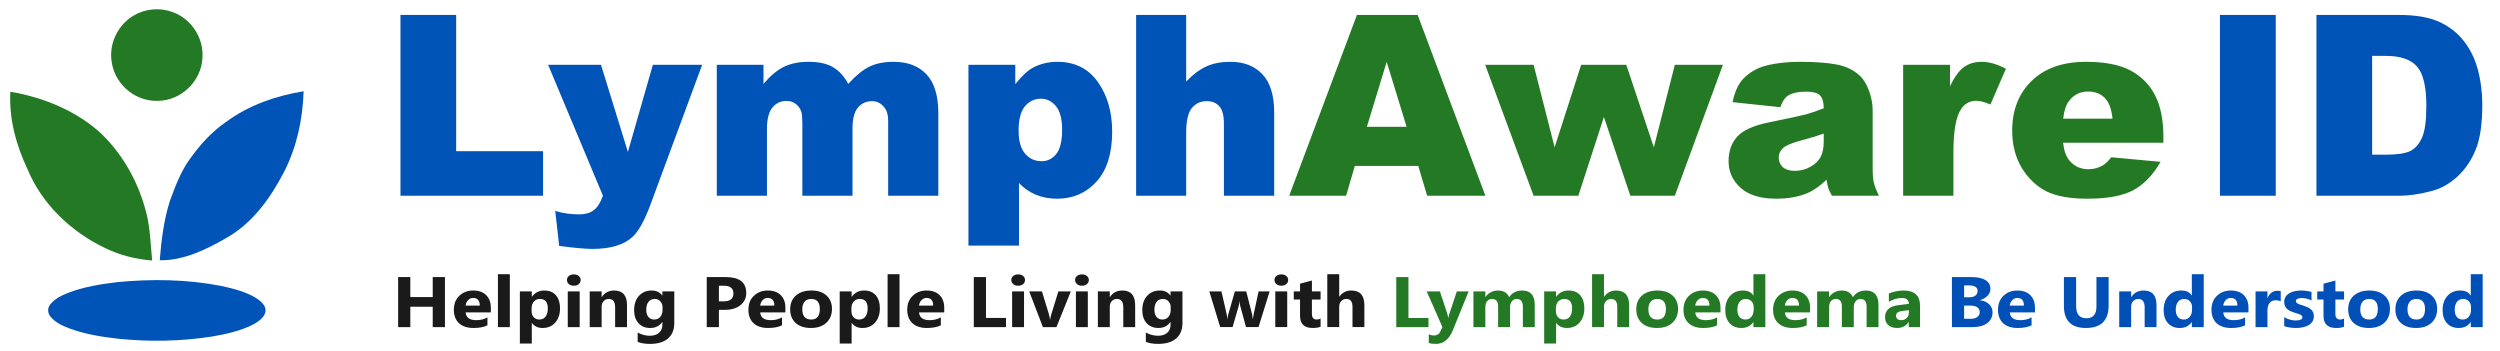
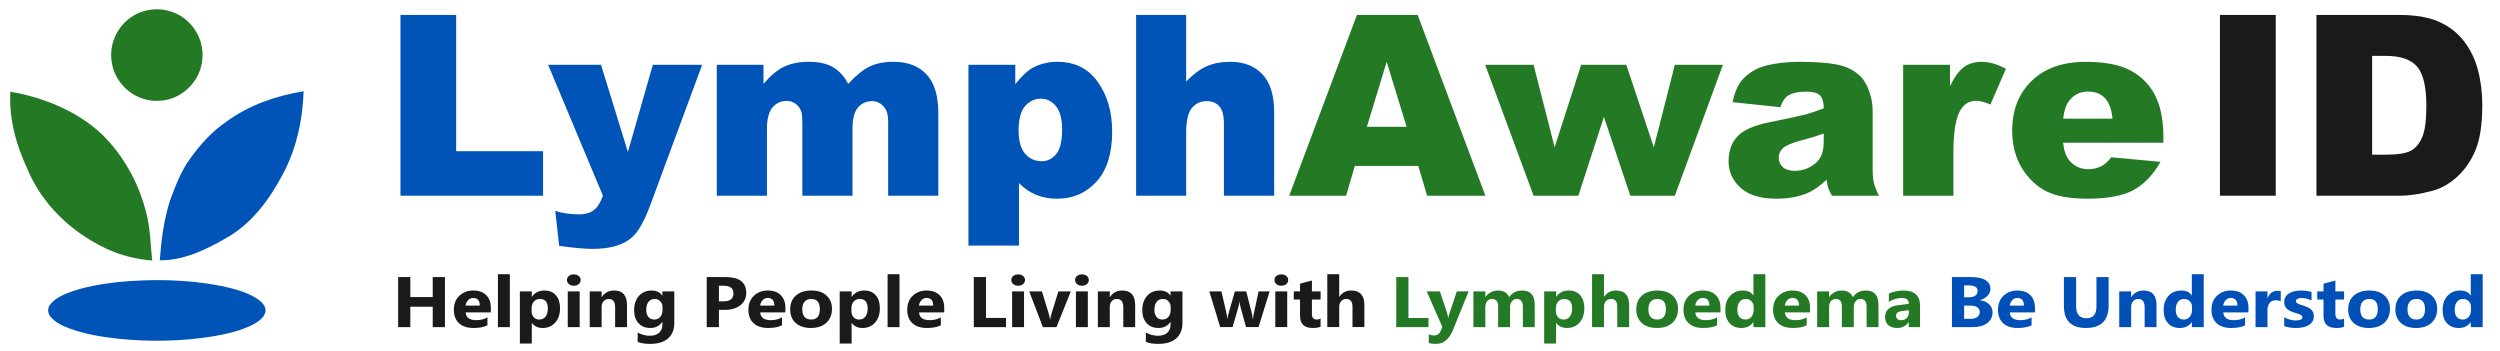
<svg xmlns="http://www.w3.org/2000/svg" version="1.1" viewBox="0 0 1204 169" width="1204.0pt" height="169.0pt" id="svg94">
  <defs id="defs94">
    <rect x="1400" y="25.743" width="177.228" height="147.525" id="rect12" />
    <rect x="1390.099" y="24.752" width="202.97" height="157.426" id="rect11" />
    <rect x="1390.244" y="25.61" width="157.317" height="131.707" id="rect10" />
    <rect x="1392.683" y="20.732" width="242.683" height="165.854" id="rect9" />
    <linearGradient id="swatch8">
      <stop style="stop-color:#044877;stop-opacity:1;" offset="0" id="stop9" />
    </linearGradient>
    <rect x="1395.122" y="35.366" width="163.415" height="106.098" id="rect3" />
    <rect x="1396.341" y="18.293" width="171.951" height="150" id="rect2" />
    <rect x="1387.805" y="24.39" width="223.171" height="141.463" id="rect1" />
  </defs>
-   <g id="text127" style="font-weight:900;font-size:121.446px;font-family:Arial;-inkscape-font-specification:'Arial, Heavy';fill:#0053b7;stroke:#0e0e0e;stroke-width:0;stroke-linejoin:round" transform="scale(0.9984336,1.001569)" aria-label="LymphAware ID">
-     <path d="M 193.169,7.19 H 220.032 V 72.716 h 41.925 v 21.407 h -68.788 z m 71.219,23.957 h 25.499 l 12.987,41.925 12.038,-41.925 h 23.779 l -24.965,67.305 q -4.27,11.504 -8.717,15.537 -6.286,5.693 -19.154,5.693 -5.218,0 -16.13,-1.423 l -1.898,-16.841 q 5.218,1.66 11.623,1.66 4.27,0 6.879,-1.957 2.668,-1.957 4.507,-6.997 z m 81.359,0 h 22.534 v 9.191 q 4.863,-5.752 9.784,-8.183 4.981,-2.431 11.979,-2.431 7.531,0 11.919,2.668 4.388,2.668 7.175,7.946 5.693,-6.167 10.377,-8.361 4.685,-2.253 11.563,-2.253 10.14,0 15.833,6.049 5.693,5.989 5.693,18.798 V 94.124 H 428.411 V 58.247 q 0,-4.27 -1.66,-6.345 -2.431,-3.261 -6.049,-3.261 -4.27,0 -6.879,3.084 -2.609,3.084 -2.609,9.903 V 94.124 H 387.02 V 59.433 q 0,-4.151 -0.474,-5.633 -0.771,-2.372 -2.668,-3.795 -1.898,-1.482 -4.447,-1.482 -4.151,0 -6.819,3.143 -2.668,3.143 -2.668,10.318 V 94.124 H 345.747 Z M 467.134,118.081 V 31.147 h 22.593 v 9.31 q 4.685,-5.871 8.598,-7.946 5.278,-2.787 11.682,-2.787 12.631,0 19.51,9.666 6.938,9.666 6.938,23.898 0,15.714 -7.531,24.016 -7.531,8.243 -19.035,8.243 -5.574,0 -10.2,-1.898 -4.566,-1.898 -8.183,-5.633 v 30.065 z m 24.194,-55.267 q 0,7.472 3.143,11.089 3.143,3.617 7.946,3.617 4.21,0 7.057,-3.439 2.846,-3.499 2.846,-11.801 0,-7.65 -2.965,-11.208 -2.965,-3.617 -7.235,-3.617 -4.625,0 -7.709,3.617 -3.084,3.617 -3.084,11.741 z M 548.019,7.19 h 24.135 V 39.212 q 4.922,-5.1 9.784,-7.294 4.863,-2.194 11.504,-2.194 9.844,0 15.477,5.989 5.693,5.989 5.693,18.383 V 94.124 H 590.359 V 59.492 q 0,-5.93 -2.194,-8.361 -2.194,-2.491 -6.167,-2.491 -4.388,0 -7.116,3.321 -2.728,3.321 -2.728,11.919 v 30.243 H 548.019 Z" id="path1" />
-     <path style="fill:#247a24" d="m 684.112,79.773 h -30.599 l -4.21,14.351 H 621.847 L 654.521,7.19 h 29.294 l 32.674,86.934 h -28.108 z m -5.633,-18.798 -9.607,-31.251 -9.547,31.251 z m 37.893,-29.828 h 23.364 l 10.14,39.672 12.809,-39.672 h 21.763 l 13.283,39.672 10.14,-39.672 h 23.186 L 807.871,94.124 H 786.404 L 773.655,56.231 761.32,94.124 h -21.585 z m 142.379,20.399 -23.068,-2.431 q 1.305,-6.049 3.736,-9.488 2.491,-3.499 7.116,-6.049 3.321,-1.838 9.132,-2.846 5.811,-1.008 12.572,-1.008 10.852,0 17.434,1.245 6.582,1.186 10.97,5.04 3.084,2.668 4.863,7.59 1.779,4.863 1.779,9.31 v 27.812 q 0,4.447 0.534,6.997 0.593,2.491 2.491,6.404 h -22.653 q -1.364,-2.431 -1.779,-3.677 -0.415,-1.305 -0.83,-4.032 -4.744,4.566 -9.429,6.523 -6.404,2.609 -14.884,2.609 -11.267,0 -17.138,-5.218 -5.811,-5.218 -5.811,-12.868 0,-7.175 4.21,-11.801 4.21,-4.625 15.537,-6.879 13.58,-2.728 17.612,-3.795 4.032,-1.127 8.539,-2.906 0,-4.447 -1.838,-6.226 -1.838,-1.779 -6.464,-1.779 -5.93,0 -8.895,1.898 -2.313,1.482 -3.736,5.574 z m 20.933,12.69 q -4.981,1.779 -10.377,3.143 -7.353,1.957 -9.31,3.854 -2.016,1.957 -2.016,4.447 0,2.846 1.957,4.685 2.016,1.779 5.871,1.779 4.032,0 7.472,-1.957 3.499,-1.957 4.922,-4.744 1.482,-2.846 1.482,-7.353 z m 38.308,-33.089 h 22.593 v 10.318 q 3.261,-6.701 6.701,-9.191 3.499,-2.55 8.598,-2.55 5.337,0 11.682,3.321 l -7.472,17.197 q -4.27,-1.779 -6.76,-1.779 -4.744,0 -7.353,3.914 -3.736,5.515 -3.736,20.636 v 21.111 h -24.254 z m 125.538,37.477 h -48.389 q 0.652,5.811 3.143,8.658 3.499,4.092 9.132,4.092 3.558,0 6.76,-1.779 1.957,-1.127 4.21,-3.973 l 23.779,2.194 q -5.456,9.488 -13.165,13.639 -7.709,4.092 -22.119,4.092 -12.512,0 -19.688,-3.499 -7.175,-3.558 -11.919,-11.208 -4.685,-7.709 -4.685,-18.086 0,-14.766 9.429,-23.898 9.488,-9.132 26.151,-9.132 13.52,0 21.348,4.092 7.827,4.092 11.919,11.86 4.092,7.768 4.092,20.221 z m -24.55,-11.563 q -0.712,-6.997 -3.795,-10.022 -3.024,-3.024 -8.005,-3.024 -5.752,0 -9.191,4.566 -2.194,2.846 -2.787,8.48 z" id="path3" />
-     <path d="m 1070.799,7.19 h 26.922 V 94.124 h -26.922 z m 46.55,0 h 39.909 q 11.801,0 19.035,3.202 7.294,3.202 12.038,9.191 4.744,5.989 6.879,13.935 2.135,7.946 2.135,16.841 0,13.935 -3.202,21.644 -3.143,7.65 -8.776,12.868 -5.633,5.159 -12.097,6.879 -8.836,2.372 -16.011,2.372 h -39.909 z m 26.863,19.688 V 74.377 h 6.582 q 8.421,0 11.979,-1.838 3.558,-1.898 5.574,-6.523 2.016,-4.685 2.016,-15.121 0,-13.817 -4.507,-18.917 -4.507,-5.1 -14.944,-5.1 z" id="path4" />
-   </g>
  <path d="M 68.46 5.62 C 72.51 4.28 76.84 4.09 80.97 5.15 C 91.13 7.61 98.33 17.57 97.49 28.01 C 96.90 39.18 87.20 48.50 76.00 48.57 C 65.51 48.91 55.98 41.23 53.98 30.95 C 51.67 20.23 58.06 9.06 68.46 5.62 Z" fill="#2c922b" id="path2" style="fill:#247a24;fill-opacity:1" />
  <path d="M 146.23 43.94 C 145.77 57.44 142.98 70.73 136.79 82.80 C 130.24 95.46 121.46 107.72 108.73 114.74 C 99.36 120.22 88.01 125.62 76.94 125.33 C 77.68 115.77 78.90 105.94 81.82 96.77 C 84.36 89.85 87.12 82.48 91.49 76.50 C 96.36 69.72 101.85 63.53 108.78 58.79 C 119.87 50.60 132.73 46.18 146.23 43.94 Z" fill="#0053b7" id="path17" />
  <path d="M 4.98 44.18 C 20.90 46.85 37.37 53.56 49.20 64.78 C 59.81 75.21 67.06 88.67 70.60 103.07 C 72.38 110.26 72.51 118.07 73.29 125.47 C 65.27 124.81 57.77 122.95 50.53 119.42 C 34.39 111.75 20.29 98.39 13.36 81.75 C 7.78 69.94 4.30 57.35 4.98 44.18 Z" fill="#2c922b" id="path18" style="fill:#247a24;fill-opacity:1" />
  <path d="M 56.49 135.87 C 73.09 134.27 90.15 134.51 106.55 137.71 C 112.26 138.95 118.44 140.50 123.45 143.60 C 125.51 144.99 128.25 147.17 127.85 149.97 C 127.53 152.73 124.40 154.90 122.16 156.15 C 116.07 159.34 108.93 160.89 102.20 162.06 C 87.20 164.40 71.86 164.69 56.76 163.11 C 49.06 162.26 41.03 160.94 33.72 158.28 C 30.39 157.03 26.70 155.40 24.40 152.58 C 23.03 151.07 22.74 148.65 23.96 146.96 C 26.04 144.02 29.71 142.24 32.98 140.97 C 40.40 138.14 48.63 136.80 56.49 135.87 Z" fill="#0053b7" id="path36" style="fill:#0053b7;fill-opacity:1" />
  <g id="text124" style="font-weight:bold;font-size:35.775px;font-family:'Segoe UI';-inkscape-font-specification:'Segoe UI, Bold';fill:#0050b8;stroke:#0e0e0e;stroke-width:0;stroke-linejoin:round" transform="scale(1.039687,0.961828)" aria-label="Helping People Living with Lymphoedema Be Understood">
-     <path style="fill:#1a1a1a" d="m 206.104,163.789 h -5.66 v -10.201 h -10.376 v 10.201 h -5.642 v -25.049 h 5.642 v 9.992 h 10.376 v -9.992 h 5.66 z m 21.259,-7.372 h -11.669 q 0.28,3.895 4.909,3.895 2.952,0 5.188,-1.397 v 3.983 q -2.48,1.328 -6.446,1.328 -4.332,0 -6.725,-2.393 -2.393,-2.411 -2.393,-6.708 0,-4.454 2.585,-7.057 2.585,-2.603 6.358,-2.603 3.913,0 6.044,2.323 2.149,2.323 2.149,6.306 z m -5.118,-3.389 q 0,-3.843 -3.109,-3.843 -1.328,0 -2.306,1.101 -0.961,1.101 -1.17,2.743 z m 13.922,10.76 h -5.52 v -26.482 h 5.52 z m 10.236,-2.079 h -0.07 v 10.306 h -5.52 V 145.902 h 5.52 v 2.69 h 0.07 q 2.044,-3.127 5.747,-3.127 3.476,0 5.363,2.393 1.904,2.376 1.904,6.481 0,4.472 -2.218,7.179 -2.201,2.708 -5.869,2.708 -3.232,0 -4.926,-2.515 z m -0.157,-7.337 v 1.432 q 0,1.852 0.978,3.022 0.978,1.17 2.568,1.17 1.887,0 2.917,-1.45 1.048,-1.467 1.048,-4.14 0,-4.716 -3.668,-4.716 -1.694,0 -2.777,1.293 -1.066,1.275 -1.066,3.389 z m 19.547,-11.302 q -1.397,0 -2.288,-0.821 -0.891,-0.838 -0.891,-2.044 0,-1.24 0.891,-2.026 0.891,-0.786 2.288,-0.786 1.415,0 2.288,0.786 0.891,0.786 0.891,2.026 0,1.258 -0.891,2.061 -0.873,0.804 -2.288,0.804 z m 2.725,20.717 h -5.52 v -17.887 h 5.52 z m 21.923,0 h -5.503 v -9.939 q 0,-4.157 -2.97,-4.157 -1.432,0 -2.358,1.101 -0.926,1.101 -0.926,2.795 v 10.201 h -5.52 v -17.887 h 5.52 v 2.83 h 0.07 q 1.974,-3.267 5.747,-3.267 5.939,0 5.939,7.372 z m 21.905,-2.044 q 0,4.978 -2.882,7.704 -2.882,2.743 -8.35,2.743 -3.616,0 -5.73,-1.031 v -4.647 q 2.76,1.607 5.572,1.607 2.795,0 4.332,-1.485 1.537,-1.467 1.537,-4 v -1.415 h -0.07 q -1.887,3.005 -5.572,3.005 -3.424,0 -5.433,-2.411 -2.009,-2.411 -2.009,-6.463 0,-4.542 2.236,-7.214 2.236,-2.673 5.887,-2.673 3.267,0 4.891,2.515 h 0.07 v -2.079 h 5.52 z m -5.45,-6.551 v -1.415 q 0,-1.694 -1.013,-2.882 -0.996,-1.205 -2.603,-1.205 -1.834,0 -2.882,1.432 -1.048,1.432 -1.048,4.035 0,2.236 0.996,3.546 0.996,1.293 2.725,1.293 1.712,0 2.76,-1.31 1.066,-1.328 1.066,-3.494 z m 26.115,-0.035 v 8.629 h -5.642 v -25.049 h 8.839 q 9.468,0 9.468,7.983 0,3.773 -2.725,6.114 -2.708,2.323 -7.249,2.323 z m 0,-12.088 v 7.808 h 2.218 q 4.507,0 4.507,-3.948 0,-3.86 -4.507,-3.86 z m 30.797,13.346 h -11.669 q 0.279,3.895 4.909,3.895 2.952,0 5.188,-1.397 v 3.983 q -2.48,1.328 -6.446,1.328 -4.332,0 -6.725,-2.393 -2.393,-2.411 -2.393,-6.708 0,-4.454 2.585,-7.057 2.585,-2.603 6.358,-2.603 3.913,0 6.044,2.323 2.149,2.323 2.149,6.306 z m -5.118,-3.389 q 0,-3.843 -3.109,-3.843 -1.328,0 -2.306,1.101 -0.961,1.101 -1.17,2.743 z m 16.927,11.197 q -4.472,0 -7.04,-2.498 -2.55,-2.515 -2.55,-6.813 0,-4.437 2.655,-6.935 2.655,-2.515 7.179,-2.515 4.454,0 6.987,2.515 2.533,2.498 2.533,6.62 0,4.454 -2.62,7.04 -2.603,2.585 -7.145,2.585 z m 0.14,-14.534 q -1.956,0 -3.039,1.345 -1.083,1.345 -1.083,3.808 0,5.153 4.157,5.153 3.965,0 3.965,-5.293 0,-5.013 -4,-5.013 z m 18.796,12.018 h -0.07 v 10.306 h -5.52 V 145.902 h 5.52 v 2.69 h 0.07 q 2.044,-3.127 5.747,-3.127 3.476,0 5.363,2.393 1.904,2.376 1.904,6.481 0,4.472 -2.218,7.179 -2.201,2.708 -5.869,2.708 -3.232,0 -4.926,-2.515 z m -0.157,-7.337 v 1.432 q 0,1.852 0.978,3.022 0.978,1.17 2.568,1.17 1.887,0 2.917,-1.45 1.048,-1.467 1.048,-4.14 0,-4.716 -3.668,-4.716 -1.694,0 -2.777,1.293 -1.066,1.275 -1.066,3.389 z m 22.272,9.415 h -5.52 v -26.482 h 5.52 z m 20.717,-7.372 h -11.669 q 0.279,3.895 4.909,3.895 2.952,0 5.188,-1.397 v 3.983 q -2.481,1.328 -6.446,1.328 -4.332,0 -6.725,-2.393 -2.393,-2.411 -2.393,-6.708 0,-4.454 2.585,-7.057 2.585,-2.603 6.358,-2.603 3.913,0 6.044,2.323 2.149,2.323 2.149,6.306 z m -5.118,-3.389 q 0,-3.843 -3.109,-3.843 -1.328,0 -2.306,1.101 -0.961,1.101 -1.17,2.743 z m 33.731,10.76 h -14.918 v -25.049 h 5.642 v 20.473 h 9.276 z m 5.625,-20.717 q -1.397,0 -2.288,-0.821 -0.891,-0.838 -0.891,-2.044 0,-1.24 0.891,-2.026 0.891,-0.786 2.288,-0.786 1.415,0 2.288,0.786 0.891,0.786 0.891,2.026 0,1.258 -0.891,2.061 -0.873,0.804 -2.288,0.804 z m 2.725,20.717 h -5.52 v -17.887 h 5.52 z m 21.678,-17.887 -6.655,17.887 h -6.289 l -6.341,-17.887 h 5.904 l 3.109,11.022 q 0.524,1.869 0.611,3.179 h 0.07 q 0.122,-1.24 0.646,-3.074 l 3.179,-11.127 z m 5.153,-2.83 q -1.397,0 -2.288,-0.821 -0.891,-0.838 -0.891,-2.044 0,-1.24 0.891,-2.026 0.891,-0.786 2.288,-0.786 1.415,0 2.288,0.786 0.891,0.786 0.891,2.026 0,1.258 -0.891,2.061 -0.873,0.804 -2.288,0.804 z m 2.725,20.717 h -5.52 v -17.887 h 5.52 z m 21.923,0 h -5.503 v -9.939 q 0,-4.157 -2.97,-4.157 -1.432,0 -2.358,1.101 -0.926,1.101 -0.926,2.795 v 10.201 h -5.52 v -17.887 h 5.52 v 2.83 h 0.07 q 1.974,-3.267 5.747,-3.267 5.939,0 5.939,7.372 z m 21.905,-2.044 q 0,4.978 -2.882,7.704 -2.882,2.743 -8.35,2.743 -3.616,0 -5.73,-1.031 v -4.647 q 2.76,1.607 5.572,1.607 2.795,0 4.332,-1.485 1.537,-1.467 1.537,-4 v -1.415 h -0.07 q -1.887,3.005 -5.572,3.005 -3.424,0 -5.433,-2.411 -2.009,-2.411 -2.009,-6.463 0,-4.542 2.236,-7.214 2.236,-2.673 5.887,-2.673 3.267,0 4.891,2.515 h 0.07 v -2.079 h 5.52 z m -5.45,-6.551 v -1.415 q 0,-1.694 -1.013,-2.882 -0.996,-1.205 -2.603,-1.205 -1.834,0 -2.882,1.432 -1.048,1.432 -1.048,4.035 0,2.236 0.996,3.546 0.996,1.293 2.725,1.293 1.712,0 2.76,-1.31 1.066,-1.328 1.066,-3.494 z m 45.837,-9.293 -5.153,17.887 h -5.799 l -2.638,-10.481 q -0.262,-1.048 -0.297,-2.288 h -0.105 q -0.122,1.363 -0.349,2.218 l -2.83,10.551 h -5.73 l -5.048,-17.887 h 5.625 l 2.463,11.669 q 0.175,0.821 0.262,1.991 h 0.105 q 0.087,-1.223 0.314,-2.061 l 3.074,-11.599 h 5.258 l 2.76,11.669 q 0.105,0.437 0.245,2.026 h 0.122 q 0.087,-1.013 0.279,-2.026 l 2.323,-11.669 z m 5.415,-2.83 q -1.397,0 -2.288,-0.821 -0.891,-0.838 -0.891,-2.044 0,-1.24 0.891,-2.026 0.891,-0.786 2.288,-0.786 1.415,0 2.288,0.786 0.891,0.786 0.891,2.026 0,1.258 -0.891,2.061 -0.873,0.804 -2.288,0.804 z m 2.725,20.717 h -5.52 v -17.887 h 5.52 z m 15.459,-0.21 q -1.223,0.646 -3.686,0.646 -5.834,0 -5.834,-6.061 V 149.972 h -2.9 v -4.07 h 2.9 v -3.86 l 5.503,-1.572 v 5.433 h 4.018 v 4.07 h -4.018 v 7.232 q 0,2.795 2.218,2.795 0.873,0 1.799,-0.507 z m 20.281,0.21 h -5.503 v -10.167 q 0,-3.93 -2.865,-3.93 -1.467,0 -2.376,1.101 -0.908,1.101 -0.908,2.795 v 10.201 h -5.52 v -26.482 h 5.52 v 11.25 h 0.07 q 2.026,-3.092 5.503,-3.092 6.079,0 6.079,7.337 z" id="path5" />
-     <path style="fill:#247a24" d="m 661.694,163.789 h -14.918 v -25.049 h 5.642 v 20.473 h 9.276 z m 18.604,-17.887 -7.267,19.32 q -2.62,6.97 -7.896,6.97 -2.009,0 -3.301,-0.454 v -4.402 q 1.101,0.646 2.393,0.646 2.131,0 2.97,-2.009 l 0.943,-2.218 -7.267,-17.853 h 6.114 l 3.336,10.883 q 0.314,1.013 0.489,2.393 h 0.07 q 0.157,-1.013 0.576,-2.358 l 3.371,-10.918 z m 30.622,17.887 h -5.503 v -10.201 q 0,-3.895 -2.865,-3.895 -1.363,0 -2.218,1.17 -0.856,1.17 -0.856,2.917 v 10.009 h -5.52 v -10.306 q 0,-3.791 -2.812,-3.791 -1.415,0 -2.271,1.118 -0.838,1.118 -0.838,3.039 v 9.939 h -5.52 v -17.887 h 5.52 v 2.795 h 0.07 q 0.856,-1.432 2.393,-2.323 1.555,-0.908 3.389,-0.908 3.791,0 5.188,3.336 2.044,-3.336 6.009,-3.336 5.834,0 5.834,7.197 z m 9.957,-2.079 h -0.07 v 10.306 h -5.52 V 145.902 h 5.52 v 2.69 h 0.07 q 2.044,-3.127 5.747,-3.127 3.476,0 5.363,2.393 1.904,2.376 1.904,6.481 0,4.472 -2.218,7.179 -2.201,2.708 -5.869,2.708 -3.232,0 -4.926,-2.515 z m -0.157,-7.337 v 1.432 q 0,1.852 0.978,3.022 0.978,1.17 2.568,1.17 1.887,0 2.917,-1.45 1.048,-1.467 1.048,-4.14 0,-4.716 -3.668,-4.716 -1.694,0 -2.777,1.293 -1.066,1.275 -1.066,3.389 z m 33.923,9.415 h -5.503 v -10.167 q 0,-3.93 -2.865,-3.93 -1.467,0 -2.376,1.101 -0.908,1.101 -0.908,2.795 V 163.789 H 737.471 v -26.482 h 5.52 v 11.25 h 0.07 q 2.026,-3.092 5.503,-3.092 6.079,0 6.079,7.337 z m 12.892,0.437 q -4.472,0 -7.04,-2.498 -2.55,-2.515 -2.55,-6.813 0,-4.437 2.655,-6.935 2.655,-2.515 7.179,-2.515 4.454,0 6.987,2.515 2.533,2.498 2.533,6.62 0,4.454 -2.62,7.04 -2.603,2.585 -7.145,2.585 z m 0.14,-14.534 q -1.956,0 -3.039,1.345 -1.083,1.345 -1.083,3.808 0,5.153 4.157,5.153 3.965,0 3.965,-5.293 0,-5.013 -4,-5.013 z m 29.277,6.725 h -11.669 q 0.279,3.895 4.909,3.895 2.952,0 5.188,-1.397 v 3.983 q -2.481,1.328 -6.446,1.328 -4.332,0 -6.725,-2.393 -2.393,-2.411 -2.393,-6.708 0,-4.454 2.585,-7.057 2.585,-2.603 6.358,-2.603 3.913,0 6.044,2.323 2.149,2.323 2.149,6.306 z m -5.118,-3.389 q 0,-3.843 -3.109,-3.843 -1.328,0 -2.306,1.101 -0.961,1.101 -1.17,2.743 z m 25.905,10.76 h -5.52 v -2.463 h -0.07 q -1.887,2.9 -5.537,2.9 -3.354,0 -5.398,-2.358 -2.044,-2.376 -2.044,-6.62 0,-4.437 2.253,-7.11 2.253,-2.673 5.904,-2.673 3.459,0 4.821,2.48 h 0.07 v -10.638 h 5.52 z m -5.415,-8.699 v -1.345 q 0,-1.747 -1.013,-2.9 -1.013,-1.153 -2.638,-1.153 -1.834,0 -2.865,1.45 -1.031,1.432 -1.031,3.948 0,2.358 0.996,3.633 0.996,1.275 2.76,1.275 1.677,0 2.725,-1.345 1.066,-1.345 1.066,-3.564 z m 26.133,1.328 h -11.669 q 0.279,3.895 4.909,3.895 2.952,0 5.188,-1.397 v 3.983 q -2.481,1.328 -6.446,1.328 -4.332,0 -6.725,-2.393 -2.393,-2.411 -2.393,-6.708 0,-4.454 2.585,-7.057 2.585,-2.603 6.358,-2.603 3.913,0 6.044,2.323 2.149,2.323 2.149,6.306 z m -5.118,-3.389 q 0,-3.843 -3.109,-3.843 -1.328,0 -2.306,1.101 -0.961,1.101 -1.17,2.743 z m 36.806,10.76 h -5.503 v -10.201 q 0,-3.895 -2.865,-3.895 -1.363,0 -2.218,1.17 -0.856,1.17 -0.856,2.917 v 10.009 h -5.52 v -10.306 q 0,-3.791 -2.812,-3.791 -1.415,0 -2.271,1.118 -0.838,1.118 -0.838,3.039 v 9.939 H 841.739 v -17.887 h 5.52 v 2.795 h 0.07 q 0.856,-1.432 2.393,-2.323 1.555,-0.908 3.389,-0.908 3.791,0 5.188,3.336 2.044,-3.336 6.009,-3.336 5.834,0 5.834,7.197 z m 19.25,0 h -5.223 v -2.568 h -0.07 q -1.799,3.005 -5.328,3.005 -2.603,0 -4.105,-1.467 -1.485,-1.485 -1.485,-3.948 0,-5.206 6.166,-6.009 l 4.856,-0.646 q 0,-2.935 -3.179,-2.935 -3.197,0 -6.079,1.904 v -4.157 q 1.153,-0.594 3.144,-1.048 2.009,-0.454 3.651,-0.454 7.651,0 7.651,7.634 z m -5.188,-7.267 v -1.205 l -3.249,0.419 q -2.69,0.349 -2.69,2.428 0,0.943 0.646,1.555 0.664,0.594 1.782,0.594 1.555,0 2.533,-1.066 0.978,-1.083 0.978,-2.725 z" id="path6" />
-     <path d="m 904.171,163.789 v -25.049 h 9.118 q 4.192,0 6.446,1.537 2.253,1.537 2.253,4.332 0,2.026 -1.38,3.546 -1.363,1.52 -3.494,2.114 v 0.07 q 2.673,0.332 4.262,1.974 1.607,1.642 1.607,4 0,3.441 -2.463,5.468 -2.463,2.009 -6.725,2.009 z m 5.642,-20.892 v 5.939 h 2.48 q 1.747,0 2.743,-0.838 1.013,-0.856 1.013,-2.341 0,-2.76 -4.123,-2.76 z m 0,10.132 v 6.603 h 3.057 q 1.956,0 3.057,-0.908 1.118,-0.908 1.118,-2.48 0,-1.502 -1.101,-2.358 -1.083,-0.856 -3.039,-0.856 z m 32.823,3.389 h -11.669 q 0.28,3.895 4.909,3.895 2.952,0 5.188,-1.397 v 3.983 q -2.48,1.328 -6.446,1.328 -4.332,0 -6.725,-2.393 -2.393,-2.411 -2.393,-6.708 0,-4.454 2.585,-7.057 2.585,-2.603 6.358,-2.603 3.913,0 6.044,2.323 2.149,2.323 2.149,6.306 z m -5.118,-3.389 q 0,-3.843 -3.109,-3.843 -1.328,0 -2.306,1.101 -0.961,1.101 -1.17,2.743 z m 39.234,-0.087 q 0,11.284 -10.516,11.284 -10.201,0 -10.201,-11.022 v -14.464 h 5.66 v 14.534 q 0,6.079 4.751,6.079 4.664,0 4.664,-5.869 v -14.743 h 5.642 z m 22.185,10.848 h -5.503 v -9.939 q 0,-4.157 -2.97,-4.157 -1.432,0 -2.358,1.101 -0.926,1.101 -0.926,2.795 v 10.201 h -5.52 v -17.887 h 5.52 v 2.83 h 0.07 q 1.974,-3.267 5.747,-3.267 5.939,0 5.939,7.372 z m 21.87,0 h -5.52 v -2.463 h -0.07 q -1.887,2.9 -5.537,2.9 -3.354,0 -5.398,-2.358 -2.044,-2.376 -2.044,-6.62 0,-4.437 2.253,-7.11 2.253,-2.673 5.904,-2.673 3.459,0 4.821,2.48 h 0.07 v -10.638 h 5.52 z m -5.415,-8.699 v -1.345 q 0,-1.747 -1.013,-2.9 -1.013,-1.153 -2.638,-1.153 -1.834,0 -2.865,1.45 -1.031,1.432 -1.031,3.948 0,2.358 0.996,3.633 0.996,1.275 2.76,1.275 1.677,0 2.725,-1.345 1.066,-1.345 1.066,-3.564 z m 26.133,1.328 h -11.669 q 0.279,3.895 4.909,3.895 2.952,0 5.188,-1.397 v 3.983 q -2.481,1.328 -6.446,1.328 -4.332,0 -6.725,-2.393 -2.393,-2.411 -2.393,-6.708 0,-4.454 2.585,-7.057 2.585,-2.603 6.358,-2.603 3.913,0 6.044,2.323 2.149,2.323 2.149,6.306 z m -5.118,-3.389 q 0,-3.843 -3.109,-3.843 -1.328,0 -2.306,1.101 -0.961,1.101 -1.17,2.743 z m 20.071,-2.149 q -0.996,-0.542 -2.323,-0.542 -1.799,0 -2.812,1.328 -1.013,1.31 -1.013,3.581 v 8.542 h -5.52 v -17.887 h 5.52 v 3.319 h 0.07 q 1.31,-3.633 4.716,-3.633 0.873,0 1.363,0.21 z m 1.607,12.437 v -4.472 q 1.363,0.821 2.708,1.223 1.363,0.402 2.568,0.402 1.467,0 2.306,-0.402 0.856,-0.402 0.856,-1.223 0,-0.524 -0.384,-0.873 -0.384,-0.349 -0.996,-0.611 -0.594,-0.262 -1.31,-0.472 -0.716,-0.21 -1.38,-0.472 -1.065,-0.402 -1.887,-0.856 -0.804,-0.472 -1.363,-1.083 -0.541,-0.611 -0.838,-1.415 -0.28,-0.804 -0.28,-1.904 0,-1.502 0.646,-2.585 0.664,-1.083 1.747,-1.764 1.101,-0.699 2.498,-1.013 1.415,-0.332 2.935,-0.332 1.188,0 2.411,0.192 1.223,0.175 2.411,0.524 v 4.262 q -1.048,-0.611 -2.253,-0.908 -1.188,-0.314 -2.341,-0.314 -0.541,0 -1.031,0.105 -0.472,0.087 -0.839,0.279 -0.367,0.175 -0.576,0.472 -0.21,0.279 -0.21,0.646 0,0.489 0.314,0.838 0.314,0.349 0.821,0.611 0.507,0.245 1.118,0.454 0.629,0.192 1.24,0.402 1.101,0.384 1.991,0.838 0.891,0.454 1.52,1.066 0.646,0.611 0.978,1.432 0.349,0.821 0.349,1.956 0,1.59 -0.699,2.725 -0.681,1.118 -1.834,1.834 -1.135,0.699 -2.638,1.013 -1.485,0.332 -3.092,0.332 -2.952,0 -5.468,-0.908 z m 27.722,0.262 q -1.223,0.646 -3.686,0.646 -5.834,0 -5.834,-6.061 V 149.972 h -2.9 v -4.07 h 2.9 v -3.86 l 5.503,-1.572 v 5.433 h 4.018 v 4.07 h -4.018 v 7.232 q 0,2.795 2.219,2.795 0.873,0 1.799,-0.507 z m 11.494,0.646 q -4.472,0 -7.04,-2.498 -2.55,-2.515 -2.55,-6.813 0,-4.437 2.655,-6.935 2.655,-2.515 7.179,-2.515 4.454,0 6.987,2.515 2.533,2.498 2.533,6.62 0,4.454 -2.62,7.04 -2.603,2.585 -7.144,2.585 z m 0.14,-14.534 q -1.956,0 -3.039,1.345 -1.083,1.345 -1.083,3.808 0,5.153 4.157,5.153 3.965,0 3.965,-5.293 0,-5.013 -4,-5.013 z m 21.73,14.534 q -4.472,0 -7.04,-2.498 -2.55,-2.515 -2.55,-6.813 0,-4.437 2.655,-6.935 2.655,-2.515 7.179,-2.515 4.454,0 6.987,2.515 2.533,2.498 2.533,6.62 0,4.454 -2.62,7.04 -2.603,2.585 -7.145,2.585 z m 0.14,-14.534 q -1.956,0 -3.039,1.345 -1.083,1.345 -1.083,3.808 0,5.153 4.157,5.153 3.965,0 3.965,-5.293 0,-5.013 -4,-5.013 z m 30.709,14.097 h -5.52 v -2.463 h -0.07 q -1.887,2.9 -5.537,2.9 -3.354,0 -5.398,-2.358 -2.044,-2.376 -2.044,-6.62 0,-4.437 2.253,-7.11 2.253,-2.673 5.904,-2.673 3.459,0 4.821,2.48 h 0.07 v -10.638 h 5.52 z m -5.415,-8.699 v -1.345 q 0,-1.747 -1.013,-2.9 -1.013,-1.153 -2.638,-1.153 -1.834,0 -2.865,1.45 -1.031,1.432 -1.031,3.948 0,2.358 0.996,3.633 0.996,1.275 2.76,1.275 1.677,0 2.725,-1.345 1.066,-1.345 1.066,-3.564 z" id="path7" />
+     <path style="fill:#1a1a1a" d="m 206.104,163.789 h -5.66 v -10.201 h -10.376 v 10.201 h -5.642 v -25.049 h 5.642 v 9.992 h 10.376 v -9.992 h 5.66 z m 21.259,-7.372 h -11.669 q 0.28,3.895 4.909,3.895 2.952,0 5.188,-1.397 v 3.983 q -2.48,1.328 -6.446,1.328 -4.332,0 -6.725,-2.393 -2.393,-2.411 -2.393,-6.708 0,-4.454 2.585,-7.057 2.585,-2.603 6.358,-2.603 3.913,0 6.044,2.323 2.149,2.323 2.149,6.306 z m -5.118,-3.389 q 0,-3.843 -3.109,-3.843 -1.328,0 -2.306,1.101 -0.961,1.101 -1.17,2.743 z m 13.922,10.76 h -5.52 v -26.482 h 5.52 z m 10.236,-2.079 h -0.07 v 10.306 h -5.52 V 145.902 h 5.52 v 2.69 h 0.07 q 2.044,-3.127 5.747,-3.127 3.476,0 5.363,2.393 1.904,2.376 1.904,6.481 0,4.472 -2.218,7.179 -2.201,2.708 -5.869,2.708 -3.232,0 -4.926,-2.515 z m -0.157,-7.337 v 1.432 q 0,1.852 0.978,3.022 0.978,1.17 2.568,1.17 1.887,0 2.917,-1.45 1.048,-1.467 1.048,-4.14 0,-4.716 -3.668,-4.716 -1.694,0 -2.777,1.293 -1.066,1.275 -1.066,3.389 z m 19.547,-11.302 q -1.397,0 -2.288,-0.821 -0.891,-0.838 -0.891,-2.044 0,-1.24 0.891,-2.026 0.891,-0.786 2.288,-0.786 1.415,0 2.288,0.786 0.891,0.786 0.891,2.026 0,1.258 -0.891,2.061 -0.873,0.804 -2.288,0.804 z m 2.725,20.717 h -5.52 v -17.887 h 5.52 z m 21.923,0 h -5.503 v -9.939 q 0,-4.157 -2.97,-4.157 -1.432,0 -2.358,1.101 -0.926,1.101 -0.926,2.795 v 10.201 h -5.52 v -17.887 h 5.52 v 2.83 h 0.07 q 1.974,-3.267 5.747,-3.267 5.939,0 5.939,7.372 z m 21.905,-2.044 q 0,4.978 -2.882,7.704 -2.882,2.743 -8.35,2.743 -3.616,0 -5.73,-1.031 v -4.647 q 2.76,1.607 5.572,1.607 2.795,0 4.332,-1.485 1.537,-1.467 1.537,-4 v -1.415 h -0.07 q -1.887,3.005 -5.572,3.005 -3.424,0 -5.433,-2.411 -2.009,-2.411 -2.009,-6.463 0,-4.542 2.236,-7.214 2.236,-2.673 5.887,-2.673 3.267,0 4.891,2.515 h 0.07 v -2.079 h 5.52 z m -5.45,-6.551 v -1.415 q 0,-1.694 -1.013,-2.882 -0.996,-1.205 -2.603,-1.205 -1.834,0 -2.882,1.432 -1.048,1.432 -1.048,4.035 0,2.236 0.996,3.546 0.996,1.293 2.725,1.293 1.712,0 2.76,-1.31 1.066,-1.328 1.066,-3.494 z m 26.115,-0.035 v 8.629 h -5.642 v -25.049 h 8.839 q 9.468,0 9.468,7.983 0,3.773 -2.725,6.114 -2.708,2.323 -7.249,2.323 z m 0,-12.088 v 7.808 h 2.218 q 4.507,0 4.507,-3.948 0,-3.86 -4.507,-3.86 z m 30.797,13.346 h -11.669 q 0.279,3.895 4.909,3.895 2.952,0 5.188,-1.397 v 3.983 q -2.48,1.328 -6.446,1.328 -4.332,0 -6.725,-2.393 -2.393,-2.411 -2.393,-6.708 0,-4.454 2.585,-7.057 2.585,-2.603 6.358,-2.603 3.913,0 6.044,2.323 2.149,2.323 2.149,6.306 z m -5.118,-3.389 q 0,-3.843 -3.109,-3.843 -1.328,0 -2.306,1.101 -0.961,1.101 -1.17,2.743 z m 16.927,11.197 q -4.472,0 -7.04,-2.498 -2.55,-2.515 -2.55,-6.813 0,-4.437 2.655,-6.935 2.655,-2.515 7.179,-2.515 4.454,0 6.987,2.515 2.533,2.498 2.533,6.62 0,4.454 -2.62,7.04 -2.603,2.585 -7.145,2.585 z m 0.14,-14.534 q -1.956,0 -3.039,1.345 -1.083,1.345 -1.083,3.808 0,5.153 4.157,5.153 3.965,0 3.965,-5.293 0,-5.013 -4,-5.013 z m 18.796,12.018 h -0.07 v 10.306 h -5.52 V 145.902 h 5.52 v 2.69 h 0.07 q 2.044,-3.127 5.747,-3.127 3.476,0 5.363,2.393 1.904,2.376 1.904,6.481 0,4.472 -2.218,7.179 -2.201,2.708 -5.869,2.708 -3.232,0 -4.926,-2.515 z m -0.157,-7.337 v 1.432 q 0,1.852 0.978,3.022 0.978,1.17 2.568,1.17 1.887,0 2.917,-1.45 1.048,-1.467 1.048,-4.14 0,-4.716 -3.668,-4.716 -1.694,0 -2.777,1.293 -1.066,1.275 -1.066,3.389 z m 22.272,9.415 h -5.52 v -26.482 h 5.52 z m 20.717,-7.372 h -11.669 q 0.279,3.895 4.909,3.895 2.952,0 5.188,-1.397 v 3.983 q -2.481,1.328 -6.446,1.328 -4.332,0 -6.725,-2.393 -2.393,-2.411 -2.393,-6.708 0,-4.454 2.585,-7.057 2.585,-2.603 6.358,-2.603 3.913,0 6.044,2.323 2.149,2.323 2.149,6.306 z m -5.118,-3.389 q 0,-3.843 -3.109,-3.843 -1.328,0 -2.306,1.101 -0.961,1.101 -1.17,2.743 z m 33.731,10.76 h -14.918 v -25.049 h 5.642 v 20.473 h 9.276 z m 5.625,-20.717 q -1.397,0 -2.288,-0.821 -0.891,-0.838 -0.891,-2.044 0,-1.24 0.891,-2.026 0.891,-0.786 2.288,-0.786 1.415,0 2.288,0.786 0.891,0.786 0.891,2.026 0,1.258 -0.891,2.061 -0.873,0.804 -2.288,0.804 z m 2.725,20.717 h -5.52 v -17.887 h 5.52 z m 21.678,-17.887 -6.655,17.887 h -6.289 l -6.341,-17.887 h 5.904 l 3.109,11.022 q 0.524,1.869 0.611,3.179 h 0.07 q 0.122,-1.24 0.646,-3.074 l 3.179,-11.127 z m 5.153,-2.83 q -1.397,0 -2.288,-0.821 -0.891,-0.838 -0.891,-2.044 0,-1.24 0.891,-2.026 0.891,-0.786 2.288,-0.786 1.415,0 2.288,0.786 0.891,0.786 0.891,2.026 0,1.258 -0.891,2.061 -0.873,0.804 -2.288,0.804 z m 2.725,20.717 h -5.52 v -17.887 h 5.52 z m 21.923,0 h -5.503 v -9.939 q 0,-4.157 -2.97,-4.157 -1.432,0 -2.358,1.101 -0.926,1.101 -0.926,2.795 v 10.201 h -5.52 v -17.887 h 5.52 v 2.83 h 0.07 q 1.974,-3.267 5.747,-3.267 5.939,0 5.939,7.372 z m 21.905,-2.044 q 0,4.978 -2.882,7.704 -2.882,2.743 -8.35,2.743 -3.616,0 -5.73,-1.031 v -4.647 q 2.76,1.607 5.572,1.607 2.795,0 4.332,-1.485 1.537,-1.467 1.537,-4 v -1.415 h -0.07 q -1.887,3.005 -5.572,3.005 -3.424,0 -5.433,-2.411 -2.009,-2.411 -2.009,-6.463 0,-4.542 2.236,-7.214 2.236,-2.673 5.887,-2.673 3.267,0 4.891,2.515 h 0.07 v -2.079 h 5.52 z m -5.45,-6.551 v -1.415 q 0,-1.694 -1.013,-2.882 -0.996,-1.205 -2.603,-1.205 -1.834,0 -2.882,1.432 -1.048,1.432 -1.048,4.035 0,2.236 0.996,3.546 0.996,1.293 2.725,1.293 1.712,0 2.76,-1.31 1.066,-1.328 1.066,-3.494 z m 45.837,-9.293 -5.153,17.887 h -5.799 l -2.638,-10.481 q -0.262,-1.048 -0.297,-2.288 h -0.105 q -0.122,1.363 -0.349,2.218 l -2.83,10.551 h -5.73 l -5.048,-17.887 h 5.625 l 2.463,11.669 q 0.175,0.821 0.262,1.991 h 0.105 q 0.087,-1.223 0.314,-2.061 l 3.074,-11.599 h 5.258 l 2.76,11.669 q 0.105,0.437 0.245,2.026 h 0.122 q 0.087,-1.013 0.279,-2.026 l 2.323,-11.669 z m 5.415,-2.83 q -1.397,0 -2.288,-0.821 -0.891,-0.838 -0.891,-2.044 0,-1.24 0.891,-2.026 0.891,-0.786 2.288,-0.786 1.415,0 2.288,0.786 0.891,0.786 0.891,2.026 0,1.258 -0.891,2.061 -0.873,0.804 -2.288,0.804 z m 2.725,20.717 h -5.52 v -17.887 h 5.52 z m 15.459,-0.21 q -1.223,0.646 -3.686,0.646 -5.834,0 -5.834,-6.061 V 149.972 h -2.9 v -4.07 h 2.9 v -3.86 l 5.503,-1.572 v 5.433 h 4.018 v 4.07 h -4.018 v 7.232 q 0,2.795 2.218,2.795 0.873,0 1.799,-0.507 z m 20.281,0.21 h -5.503 v -10.167 q 0,-3.93 -2.865,-3.93 -1.467,0 -2.376,1.101 -0.908,1.101 -0.908,2.795 v 10.201 h -5.52 v -26.482 h 5.52 v 11.25 h 0.07 q 2.026,-3.092 5.503,-3.092 6.079,0 6.079,7.337 z" id="path1" />
+     <path style="fill:#247a24" d="m 661.694,163.789 h -14.918 v -25.049 h 5.642 v 20.473 h 9.276 z m 18.604,-17.887 -7.267,19.32 q -2.62,6.97 -7.896,6.97 -2.009,0 -3.301,-0.454 v -4.402 q 1.101,0.646 2.393,0.646 2.131,0 2.97,-2.009 l 0.943,-2.218 -7.267,-17.853 h 6.114 l 3.336,10.883 q 0.314,1.013 0.489,2.393 h 0.07 q 0.157,-1.013 0.576,-2.358 l 3.371,-10.918 z m 30.622,17.887 h -5.503 v -10.201 q 0,-3.895 -2.865,-3.895 -1.363,0 -2.218,1.17 -0.856,1.17 -0.856,2.917 v 10.009 h -5.52 v -10.306 q 0,-3.791 -2.812,-3.791 -1.415,0 -2.271,1.118 -0.838,1.118 -0.838,3.039 v 9.939 h -5.52 v -17.887 h 5.52 v 2.795 h 0.07 q 0.856,-1.432 2.393,-2.323 1.555,-0.908 3.389,-0.908 3.791,0 5.188,3.336 2.044,-3.336 6.009,-3.336 5.834,0 5.834,7.197 z m 9.957,-2.079 h -0.07 v 10.306 h -5.52 V 145.902 h 5.52 v 2.69 h 0.07 q 2.044,-3.127 5.747,-3.127 3.476,0 5.363,2.393 1.904,2.376 1.904,6.481 0,4.472 -2.218,7.179 -2.201,2.708 -5.869,2.708 -3.232,0 -4.926,-2.515 z m -0.157,-7.337 v 1.432 q 0,1.852 0.978,3.022 0.978,1.17 2.568,1.17 1.887,0 2.917,-1.45 1.048,-1.467 1.048,-4.14 0,-4.716 -3.668,-4.716 -1.694,0 -2.777,1.293 -1.066,1.275 -1.066,3.389 z m 33.923,9.415 h -5.503 v -10.167 q 0,-3.93 -2.865,-3.93 -1.467,0 -2.376,1.101 -0.908,1.101 -0.908,2.795 V 163.789 H 737.471 v -26.482 h 5.52 v 11.25 h 0.07 q 2.026,-3.092 5.503,-3.092 6.079,0 6.079,7.337 z m 12.892,0.437 q -4.472,0 -7.04,-2.498 -2.55,-2.515 -2.55,-6.813 0,-4.437 2.655,-6.935 2.655,-2.515 7.179,-2.515 4.454,0 6.987,2.515 2.533,2.498 2.533,6.62 0,4.454 -2.62,7.04 -2.603,2.585 -7.145,2.585 z m 0.14,-14.534 q -1.956,0 -3.039,1.345 -1.083,1.345 -1.083,3.808 0,5.153 4.157,5.153 3.965,0 3.965,-5.293 0,-5.013 -4,-5.013 z m 29.277,6.725 h -11.669 q 0.279,3.895 4.909,3.895 2.952,0 5.188,-1.397 v 3.983 q -2.481,1.328 -6.446,1.328 -4.332,0 -6.725,-2.393 -2.393,-2.411 -2.393,-6.708 0,-4.454 2.585,-7.057 2.585,-2.603 6.358,-2.603 3.913,0 6.044,2.323 2.149,2.323 2.149,6.306 z m -5.118,-3.389 q 0,-3.843 -3.109,-3.843 -1.328,0 -2.306,1.101 -0.961,1.101 -1.17,2.743 z m 25.905,10.76 h -5.52 v -2.463 h -0.07 q -1.887,2.9 -5.537,2.9 -3.354,0 -5.398,-2.358 -2.044,-2.376 -2.044,-6.62 0,-4.437 2.253,-7.11 2.253,-2.673 5.904,-2.673 3.459,0 4.821,2.48 h 0.07 v -10.638 h 5.52 z m -5.415,-8.699 v -1.345 q 0,-1.747 -1.013,-2.9 -1.013,-1.153 -2.638,-1.153 -1.834,0 -2.865,1.45 -1.031,1.432 -1.031,3.948 0,2.358 0.996,3.633 0.996,1.275 2.76,1.275 1.677,0 2.725,-1.345 1.066,-1.345 1.066,-3.564 z m 26.133,1.328 h -11.669 q 0.279,3.895 4.909,3.895 2.952,0 5.188,-1.397 v 3.983 q -2.481,1.328 -6.446,1.328 -4.332,0 -6.725,-2.393 -2.393,-2.411 -2.393,-6.708 0,-4.454 2.585,-7.057 2.585,-2.603 6.358,-2.603 3.913,0 6.044,2.323 2.149,2.323 2.149,6.306 z m -5.118,-3.389 q 0,-3.843 -3.109,-3.843 -1.328,0 -2.306,1.101 -0.961,1.101 -1.17,2.743 z m 36.806,10.76 h -5.503 v -10.201 q 0,-3.895 -2.865,-3.895 -1.363,0 -2.218,1.17 -0.856,1.17 -0.856,2.917 v 10.009 h -5.52 v -10.306 q 0,-3.791 -2.812,-3.791 -1.415,0 -2.271,1.118 -0.838,1.118 -0.838,3.039 v 9.939 H 841.739 v -17.887 h 5.52 v 2.795 h 0.07 q 0.856,-1.432 2.393,-2.323 1.555,-0.908 3.389,-0.908 3.791,0 5.188,3.336 2.044,-3.336 6.009,-3.336 5.834,0 5.834,7.197 z m 19.25,0 h -5.223 v -2.568 h -0.07 q -1.799,3.005 -5.328,3.005 -2.603,0 -4.105,-1.467 -1.485,-1.485 -1.485,-3.948 0,-5.206 6.166,-6.009 l 4.856,-0.646 q 0,-2.935 -3.179,-2.935 -3.197,0 -6.079,1.904 v -4.157 q 1.153,-0.594 3.144,-1.048 2.009,-0.454 3.651,-0.454 7.651,0 7.651,7.634 z m -5.188,-7.267 v -1.205 l -3.249,0.419 q -2.69,0.349 -2.69,2.428 0,0.943 0.646,1.555 0.664,0.594 1.782,0.594 1.555,0 2.533,-1.066 0.978,-1.083 0.978,-2.725 z" id="path3" />
+     <path d="m 904.171,163.789 v -25.049 h 9.118 q 4.192,0 6.446,1.537 2.253,1.537 2.253,4.332 0,2.026 -1.38,3.546 -1.363,1.52 -3.494,2.114 v 0.07 q 2.673,0.332 4.262,1.974 1.607,1.642 1.607,4 0,3.441 -2.463,5.468 -2.463,2.009 -6.725,2.009 z m 5.642,-20.892 v 5.939 h 2.48 q 1.747,0 2.743,-0.838 1.013,-0.856 1.013,-2.341 0,-2.76 -4.123,-2.76 z m 0,10.132 v 6.603 h 3.057 q 1.956,0 3.057,-0.908 1.118,-0.908 1.118,-2.48 0,-1.502 -1.101,-2.358 -1.083,-0.856 -3.039,-0.856 z m 32.823,3.389 h -11.669 q 0.28,3.895 4.909,3.895 2.952,0 5.188,-1.397 v 3.983 q -2.48,1.328 -6.446,1.328 -4.332,0 -6.725,-2.393 -2.393,-2.411 -2.393,-6.708 0,-4.454 2.585,-7.057 2.585,-2.603 6.358,-2.603 3.913,0 6.044,2.323 2.149,2.323 2.149,6.306 z m -5.118,-3.389 q 0,-3.843 -3.109,-3.843 -1.328,0 -2.306,1.101 -0.961,1.101 -1.17,2.743 z m 39.234,-0.087 q 0,11.284 -10.516,11.284 -10.201,0 -10.201,-11.022 v -14.464 h 5.66 v 14.534 q 0,6.079 4.751,6.079 4.664,0 4.664,-5.869 v -14.743 h 5.642 z m 22.185,10.848 h -5.503 v -9.939 q 0,-4.157 -2.97,-4.157 -1.432,0 -2.358,1.101 -0.926,1.101 -0.926,2.795 v 10.201 h -5.52 v -17.887 h 5.52 v 2.83 h 0.07 q 1.974,-3.267 5.747,-3.267 5.939,0 5.939,7.372 z m 21.87,0 h -5.52 v -2.463 h -0.07 q -1.887,2.9 -5.537,2.9 -3.354,0 -5.398,-2.358 -2.044,-2.376 -2.044,-6.62 0,-4.437 2.253,-7.11 2.253,-2.673 5.904,-2.673 3.459,0 4.821,2.48 h 0.07 v -10.638 h 5.52 z m -5.415,-8.699 v -1.345 q 0,-1.747 -1.013,-2.9 -1.013,-1.153 -2.638,-1.153 -1.834,0 -2.865,1.45 -1.031,1.432 -1.031,3.948 0,2.358 0.996,3.633 0.996,1.275 2.76,1.275 1.677,0 2.725,-1.345 1.066,-1.345 1.066,-3.564 z m 26.133,1.328 h -11.669 q 0.279,3.895 4.909,3.895 2.952,0 5.188,-1.397 v 3.983 q -2.481,1.328 -6.446,1.328 -4.332,0 -6.725,-2.393 -2.393,-2.411 -2.393,-6.708 0,-4.454 2.585,-7.057 2.585,-2.603 6.358,-2.603 3.913,0 6.044,2.323 2.149,2.323 2.149,6.306 z m -5.118,-3.389 q 0,-3.843 -3.109,-3.843 -1.328,0 -2.306,1.101 -0.961,1.101 -1.17,2.743 z m 20.071,-2.149 q -0.996,-0.542 -2.323,-0.542 -1.799,0 -2.812,1.328 -1.013,1.31 -1.013,3.581 v 8.542 h -5.52 v -17.887 h 5.52 v 3.319 h 0.07 q 1.31,-3.633 4.716,-3.633 0.873,0 1.363,0.21 z m 1.607,12.437 v -4.472 q 1.363,0.821 2.708,1.223 1.363,0.402 2.568,0.402 1.467,0 2.306,-0.402 0.856,-0.402 0.856,-1.223 0,-0.524 -0.384,-0.873 -0.384,-0.349 -0.996,-0.611 -0.594,-0.262 -1.31,-0.472 -0.716,-0.21 -1.38,-0.472 -1.065,-0.402 -1.887,-0.856 -0.804,-0.472 -1.363,-1.083 -0.541,-0.611 -0.838,-1.415 -0.28,-0.804 -0.28,-1.904 0,-1.502 0.646,-2.585 0.664,-1.083 1.747,-1.764 1.101,-0.699 2.498,-1.013 1.415,-0.332 2.935,-0.332 1.188,0 2.411,0.192 1.223,0.175 2.411,0.524 v 4.262 q -1.048,-0.611 -2.253,-0.908 -1.188,-0.314 -2.341,-0.314 -0.541,0 -1.031,0.105 -0.472,0.087 -0.839,0.279 -0.367,0.175 -0.576,0.472 -0.21,0.279 -0.21,0.646 0,0.489 0.314,0.838 0.314,0.349 0.821,0.611 0.507,0.245 1.118,0.454 0.629,0.192 1.24,0.402 1.101,0.384 1.991,0.838 0.891,0.454 1.52,1.066 0.646,0.611 0.978,1.432 0.349,0.821 0.349,1.956 0,1.59 -0.699,2.725 -0.681,1.118 -1.834,1.834 -1.135,0.699 -2.638,1.013 -1.485,0.332 -3.092,0.332 -2.952,0 -5.468,-0.908 z m 27.722,0.262 q -1.223,0.646 -3.686,0.646 -5.834,0 -5.834,-6.061 V 149.972 h -2.9 v -4.07 h 2.9 v -3.86 l 5.503,-1.572 v 5.433 h 4.018 v 4.07 h -4.018 v 7.232 q 0,2.795 2.219,2.795 0.873,0 1.799,-0.507 z m 11.494,0.646 q -4.472,0 -7.04,-2.498 -2.55,-2.515 -2.55,-6.813 0,-4.437 2.655,-6.935 2.655,-2.515 7.179,-2.515 4.454,0 6.987,2.515 2.533,2.498 2.533,6.62 0,4.454 -2.62,7.04 -2.603,2.585 -7.144,2.585 z m 0.14,-14.534 q -1.956,0 -3.039,1.345 -1.083,1.345 -1.083,3.808 0,5.153 4.157,5.153 3.965,0 3.965,-5.293 0,-5.013 -4,-5.013 z m 21.73,14.534 q -4.472,0 -7.04,-2.498 -2.55,-2.515 -2.55,-6.813 0,-4.437 2.655,-6.935 2.655,-2.515 7.179,-2.515 4.454,0 6.987,2.515 2.533,2.498 2.533,6.62 0,4.454 -2.62,7.04 -2.603,2.585 -7.145,2.585 z m 0.14,-14.534 q -1.956,0 -3.039,1.345 -1.083,1.345 -1.083,3.808 0,5.153 4.157,5.153 3.965,0 3.965,-5.293 0,-5.013 -4,-5.013 z m 30.709,14.097 h -5.52 v -2.463 h -0.07 q -1.887,2.9 -5.537,2.9 -3.354,0 -5.398,-2.358 -2.044,-2.376 -2.044,-6.62 0,-4.437 2.253,-7.11 2.253,-2.673 5.904,-2.673 3.459,0 4.821,2.48 h 0.07 v -10.638 h 5.52 z m -5.415,-8.699 v -1.345 q 0,-1.747 -1.013,-2.9 -1.013,-1.153 -2.638,-1.153 -1.834,0 -2.865,1.45 -1.031,1.432 -1.031,3.948 0,2.358 0.996,3.633 0.996,1.275 2.76,1.275 1.677,0 2.725,-1.345 1.066,-1.345 1.066,-3.564 z" id="path4" />
+   </g>
+   <g id="text127" style="font-weight:900;font-size:121.446px;font-family:Arial;-inkscape-font-specification:'Arial, Heavy';fill:#0053b7;stroke:#0e0e0e;stroke-width:0;stroke-linejoin:round" transform="scale(0.9984336,1.001569)" aria-label="LymphAware ID">
+     <path d="M 193.169,7.19 H 220.032 V 72.716 h 41.925 v 21.407 h -68.788 z m 71.219,23.957 h 25.499 l 12.987,41.925 12.038,-41.925 h 23.779 l -24.965,67.305 q -4.27,11.504 -8.717,15.537 -6.286,5.693 -19.154,5.693 -5.218,0 -16.13,-1.423 l -1.898,-16.841 q 5.218,1.66 11.623,1.66 4.27,0 6.879,-1.957 2.668,-1.957 4.507,-6.997 z m 81.359,0 h 22.534 v 9.191 q 4.863,-5.752 9.784,-8.183 4.981,-2.431 11.979,-2.431 7.531,0 11.919,2.668 4.388,2.668 7.175,7.946 5.693,-6.167 10.377,-8.361 4.685,-2.253 11.563,-2.253 10.14,0 15.833,6.049 5.693,5.989 5.693,18.798 V 94.124 H 428.411 V 58.247 q 0,-4.27 -1.66,-6.345 -2.431,-3.261 -6.049,-3.261 -4.27,0 -6.879,3.084 -2.609,3.084 -2.609,9.903 V 94.124 H 387.02 V 59.433 q 0,-4.151 -0.474,-5.633 -0.771,-2.372 -2.668,-3.795 -1.898,-1.482 -4.447,-1.482 -4.151,0 -6.819,3.143 -2.668,3.143 -2.668,10.318 V 94.124 H 345.747 Z M 467.134,118.081 V 31.147 h 22.593 v 9.31 q 4.685,-5.871 8.598,-7.946 5.278,-2.787 11.682,-2.787 12.631,0 19.51,9.666 6.938,9.666 6.938,23.898 0,15.714 -7.531,24.016 -7.531,8.243 -19.035,8.243 -5.574,0 -10.2,-1.898 -4.566,-1.898 -8.183,-5.633 v 30.065 z m 24.194,-55.267 q 0,7.472 3.143,11.089 3.143,3.617 7.946,3.617 4.21,0 7.057,-3.439 2.846,-3.499 2.846,-11.801 0,-7.65 -2.965,-11.208 -2.965,-3.617 -7.235,-3.617 -4.625,0 -7.709,3.617 -3.084,3.617 -3.084,11.741 z M 548.019,7.19 h 24.135 V 39.212 q 4.922,-5.1 9.784,-7.294 4.863,-2.194 11.504,-2.194 9.844,0 15.477,5.989 5.693,5.989 5.693,18.383 V 94.124 H 590.359 V 59.492 q 0,-5.93 -2.194,-8.361 -2.194,-2.491 -6.167,-2.491 -4.388,0 -7.116,3.321 -2.728,3.321 -2.728,11.919 v 30.243 H 548.019 Z" id="path5" />
+     <path style="fill:#247a24" d="m 684.112,79.773 h -30.599 l -4.21,14.351 H 621.847 L 654.521,7.19 h 29.294 l 32.674,86.934 h -28.108 z m -5.633,-18.798 -9.607,-31.251 -9.547,31.251 z m 37.893,-29.828 h 23.364 l 10.14,39.672 12.809,-39.672 h 21.763 l 13.283,39.672 10.14,-39.672 h 23.186 L 807.871,94.124 H 786.404 L 773.655,56.231 761.32,94.124 h -21.585 z m 142.379,20.399 -23.068,-2.431 q 1.305,-6.049 3.736,-9.488 2.491,-3.499 7.116,-6.049 3.321,-1.838 9.132,-2.846 5.811,-1.008 12.572,-1.008 10.852,0 17.434,1.245 6.582,1.186 10.97,5.04 3.084,2.668 4.863,7.59 1.779,4.863 1.779,9.31 v 27.812 q 0,4.447 0.534,6.997 0.593,2.491 2.491,6.404 h -22.653 q -1.364,-2.431 -1.779,-3.677 -0.415,-1.305 -0.83,-4.032 -4.744,4.566 -9.429,6.523 -6.404,2.609 -14.884,2.609 -11.267,0 -17.138,-5.218 -5.811,-5.218 -5.811,-12.868 0,-7.175 4.21,-11.801 4.21,-4.625 15.537,-6.879 13.58,-2.728 17.612,-3.795 4.032,-1.127 8.539,-2.906 0,-4.447 -1.838,-6.226 -1.838,-1.779 -6.464,-1.779 -5.93,0 -8.895,1.898 -2.313,1.482 -3.736,5.574 z m 20.933,12.69 q -4.981,1.779 -10.377,3.143 -7.353,1.957 -9.31,3.854 -2.016,1.957 -2.016,4.447 0,2.846 1.957,4.685 2.016,1.779 5.871,1.779 4.032,0 7.472,-1.957 3.499,-1.957 4.922,-4.744 1.482,-2.846 1.482,-7.353 z m 38.308,-33.089 h 22.593 v 10.318 q 3.261,-6.701 6.701,-9.191 3.499,-2.55 8.598,-2.55 5.337,0 11.682,3.321 l -7.472,17.197 q -4.27,-1.779 -6.76,-1.779 -4.744,0 -7.353,3.914 -3.736,5.515 -3.736,20.636 v 21.111 h -24.254 z m 125.538,37.477 h -48.389 q 0.652,5.811 3.143,8.658 3.499,4.092 9.132,4.092 3.558,0 6.76,-1.779 1.957,-1.127 4.21,-3.973 l 23.779,2.194 q -5.456,9.488 -13.165,13.639 -7.709,4.092 -22.119,4.092 -12.512,0 -19.688,-3.499 -7.175,-3.558 -11.919,-11.208 -4.685,-7.709 -4.685,-18.086 0,-14.766 9.429,-23.898 9.488,-9.132 26.151,-9.132 13.52,0 21.348,4.092 7.827,4.092 11.919,11.86 4.092,7.768 4.092,20.221 z m -24.55,-11.563 q -0.712,-6.997 -3.795,-10.022 -3.024,-3.024 -8.005,-3.024 -5.752,0 -9.191,4.566 -2.194,2.846 -2.787,8.48 z" id="path6" />
+     <path style="fill:#1a1a1a" d="m 1070.799,7.19 h 26.922 V 94.124 h -26.922 z m 46.55,0 h 39.909 q 11.801,0 19.035,3.202 7.294,3.202 12.038,9.191 4.744,5.989 6.879,13.935 2.135,7.946 2.135,16.841 0,13.935 -3.202,21.644 -3.143,7.65 -8.776,12.868 -5.633,5.159 -12.097,6.879 -8.836,2.372 -16.011,2.372 h -39.909 z m 26.863,19.688 V 74.377 h 6.582 q 8.421,0 11.979,-1.838 3.558,-1.898 5.574,-6.523 2.016,-4.685 2.016,-15.121 0,-13.817 -4.507,-18.917 -4.507,-5.1 -14.944,-5.1 z" id="path7" />
  </g>
</svg>
